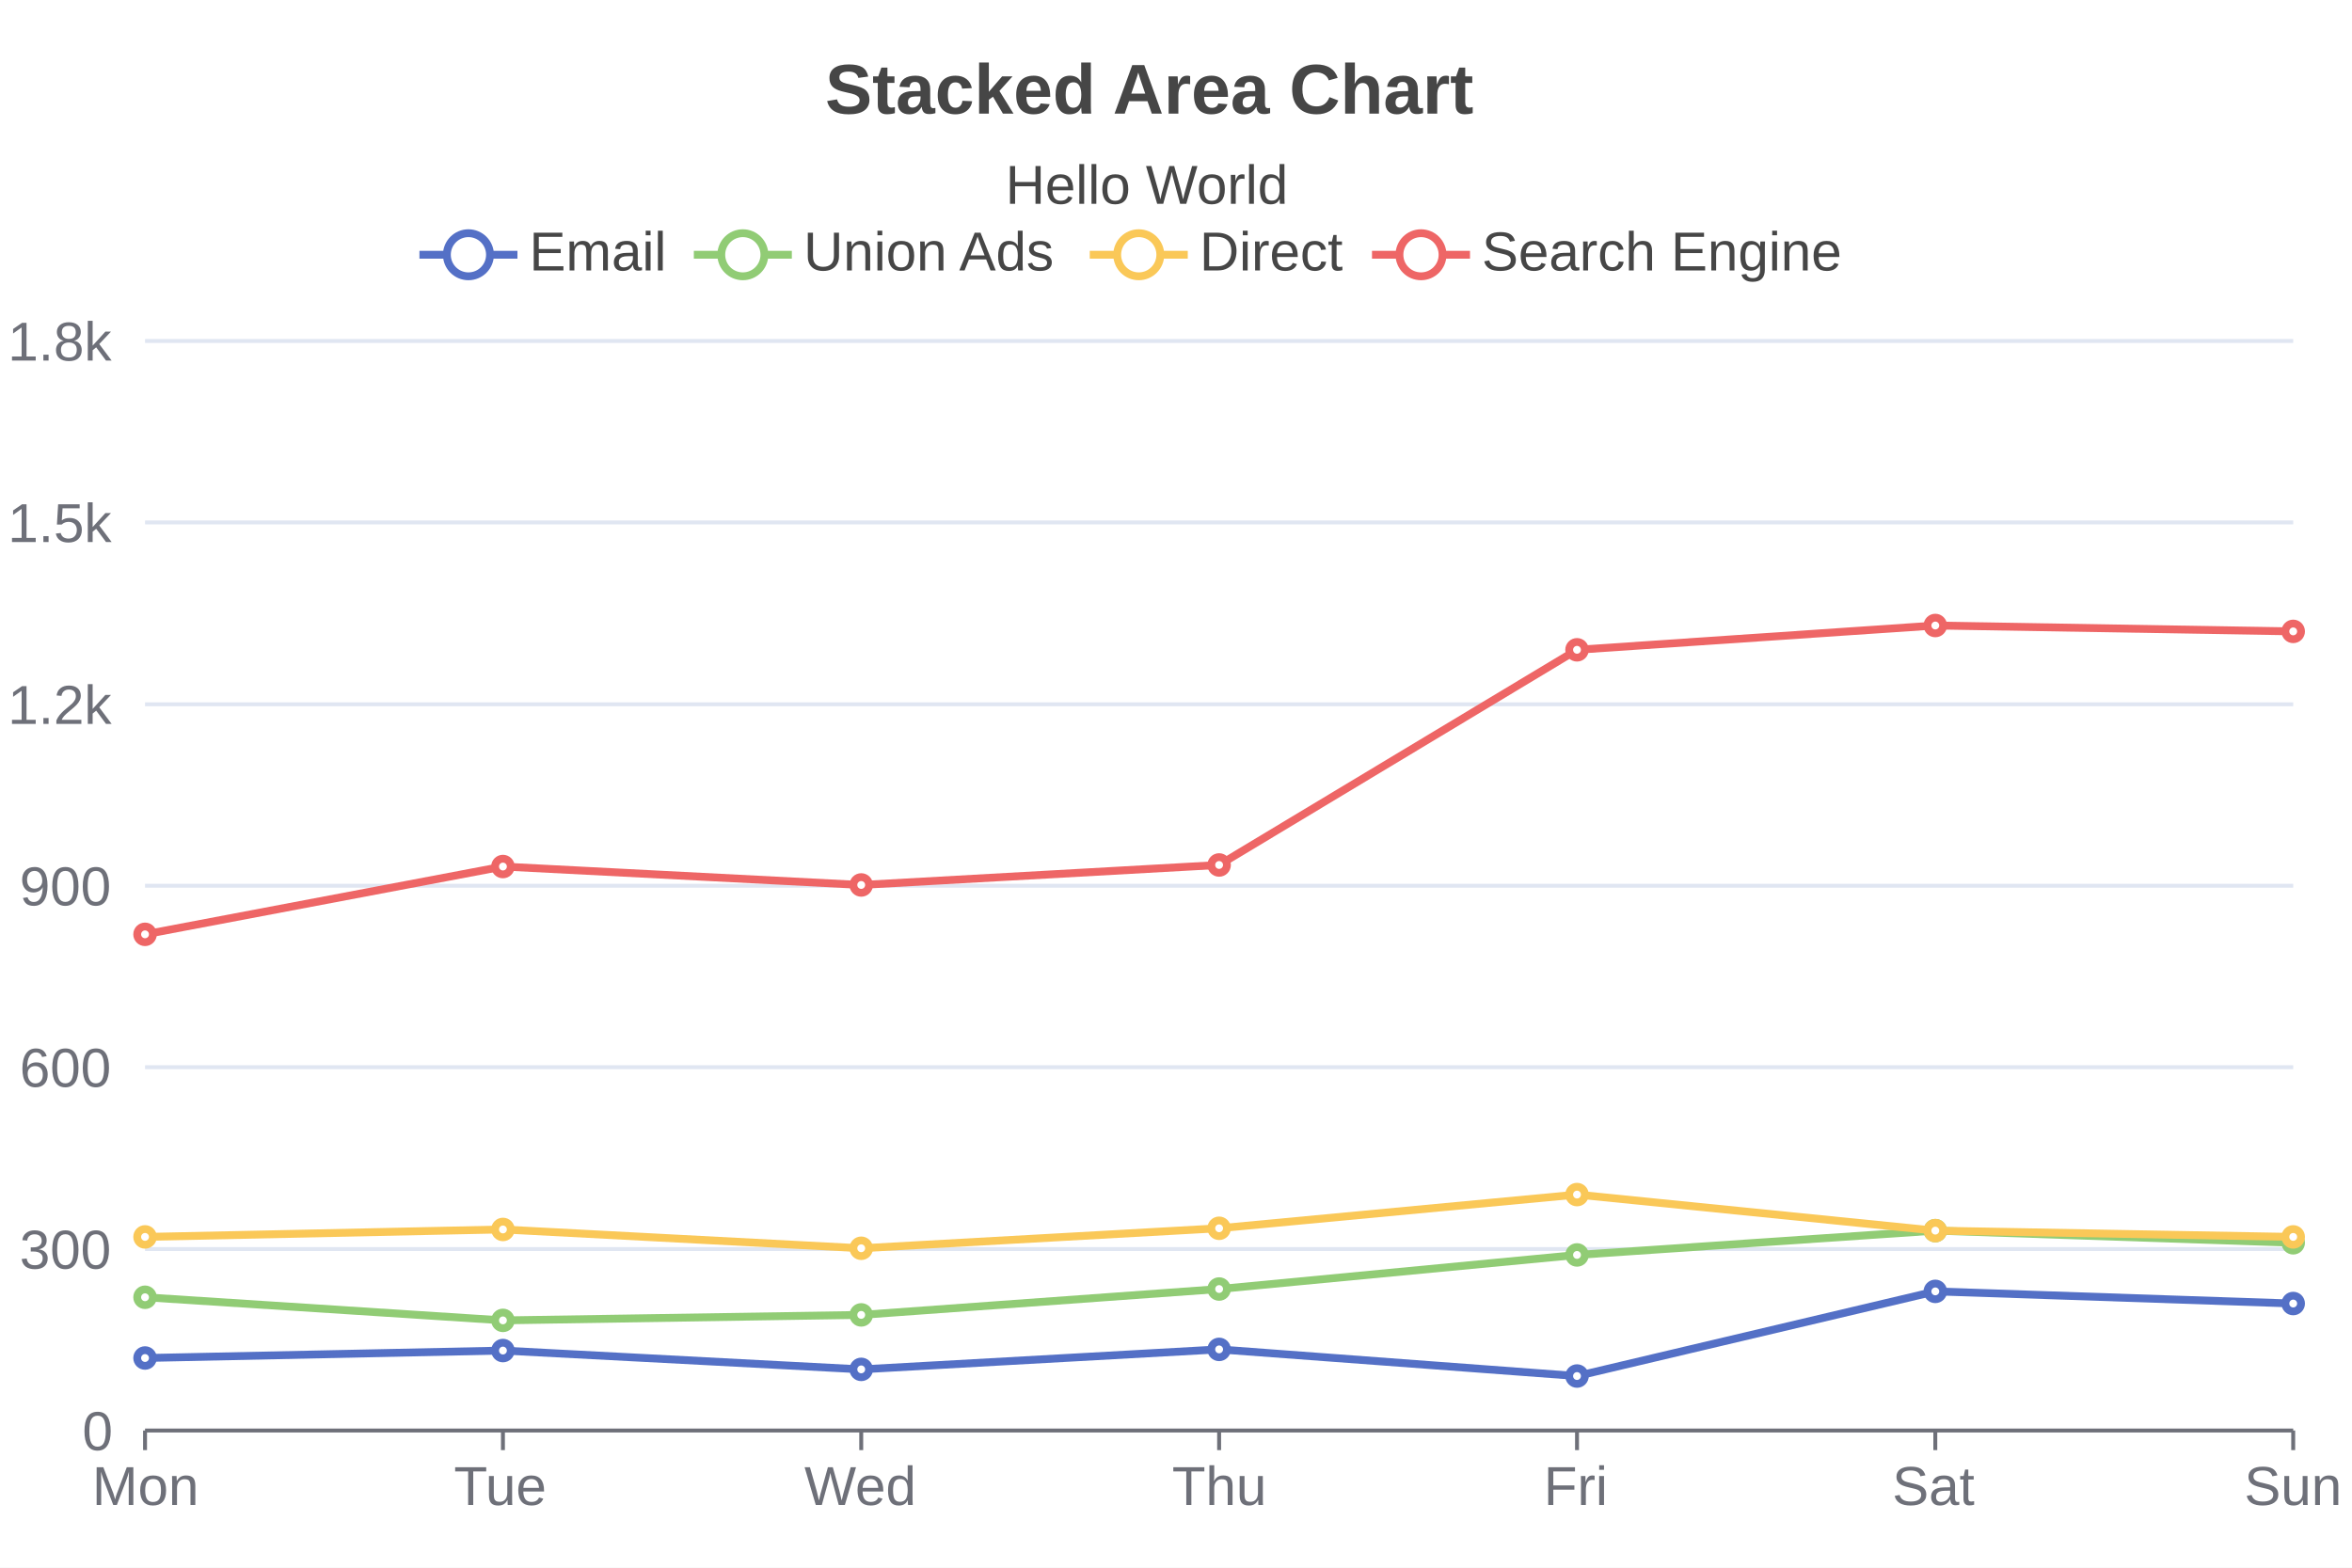
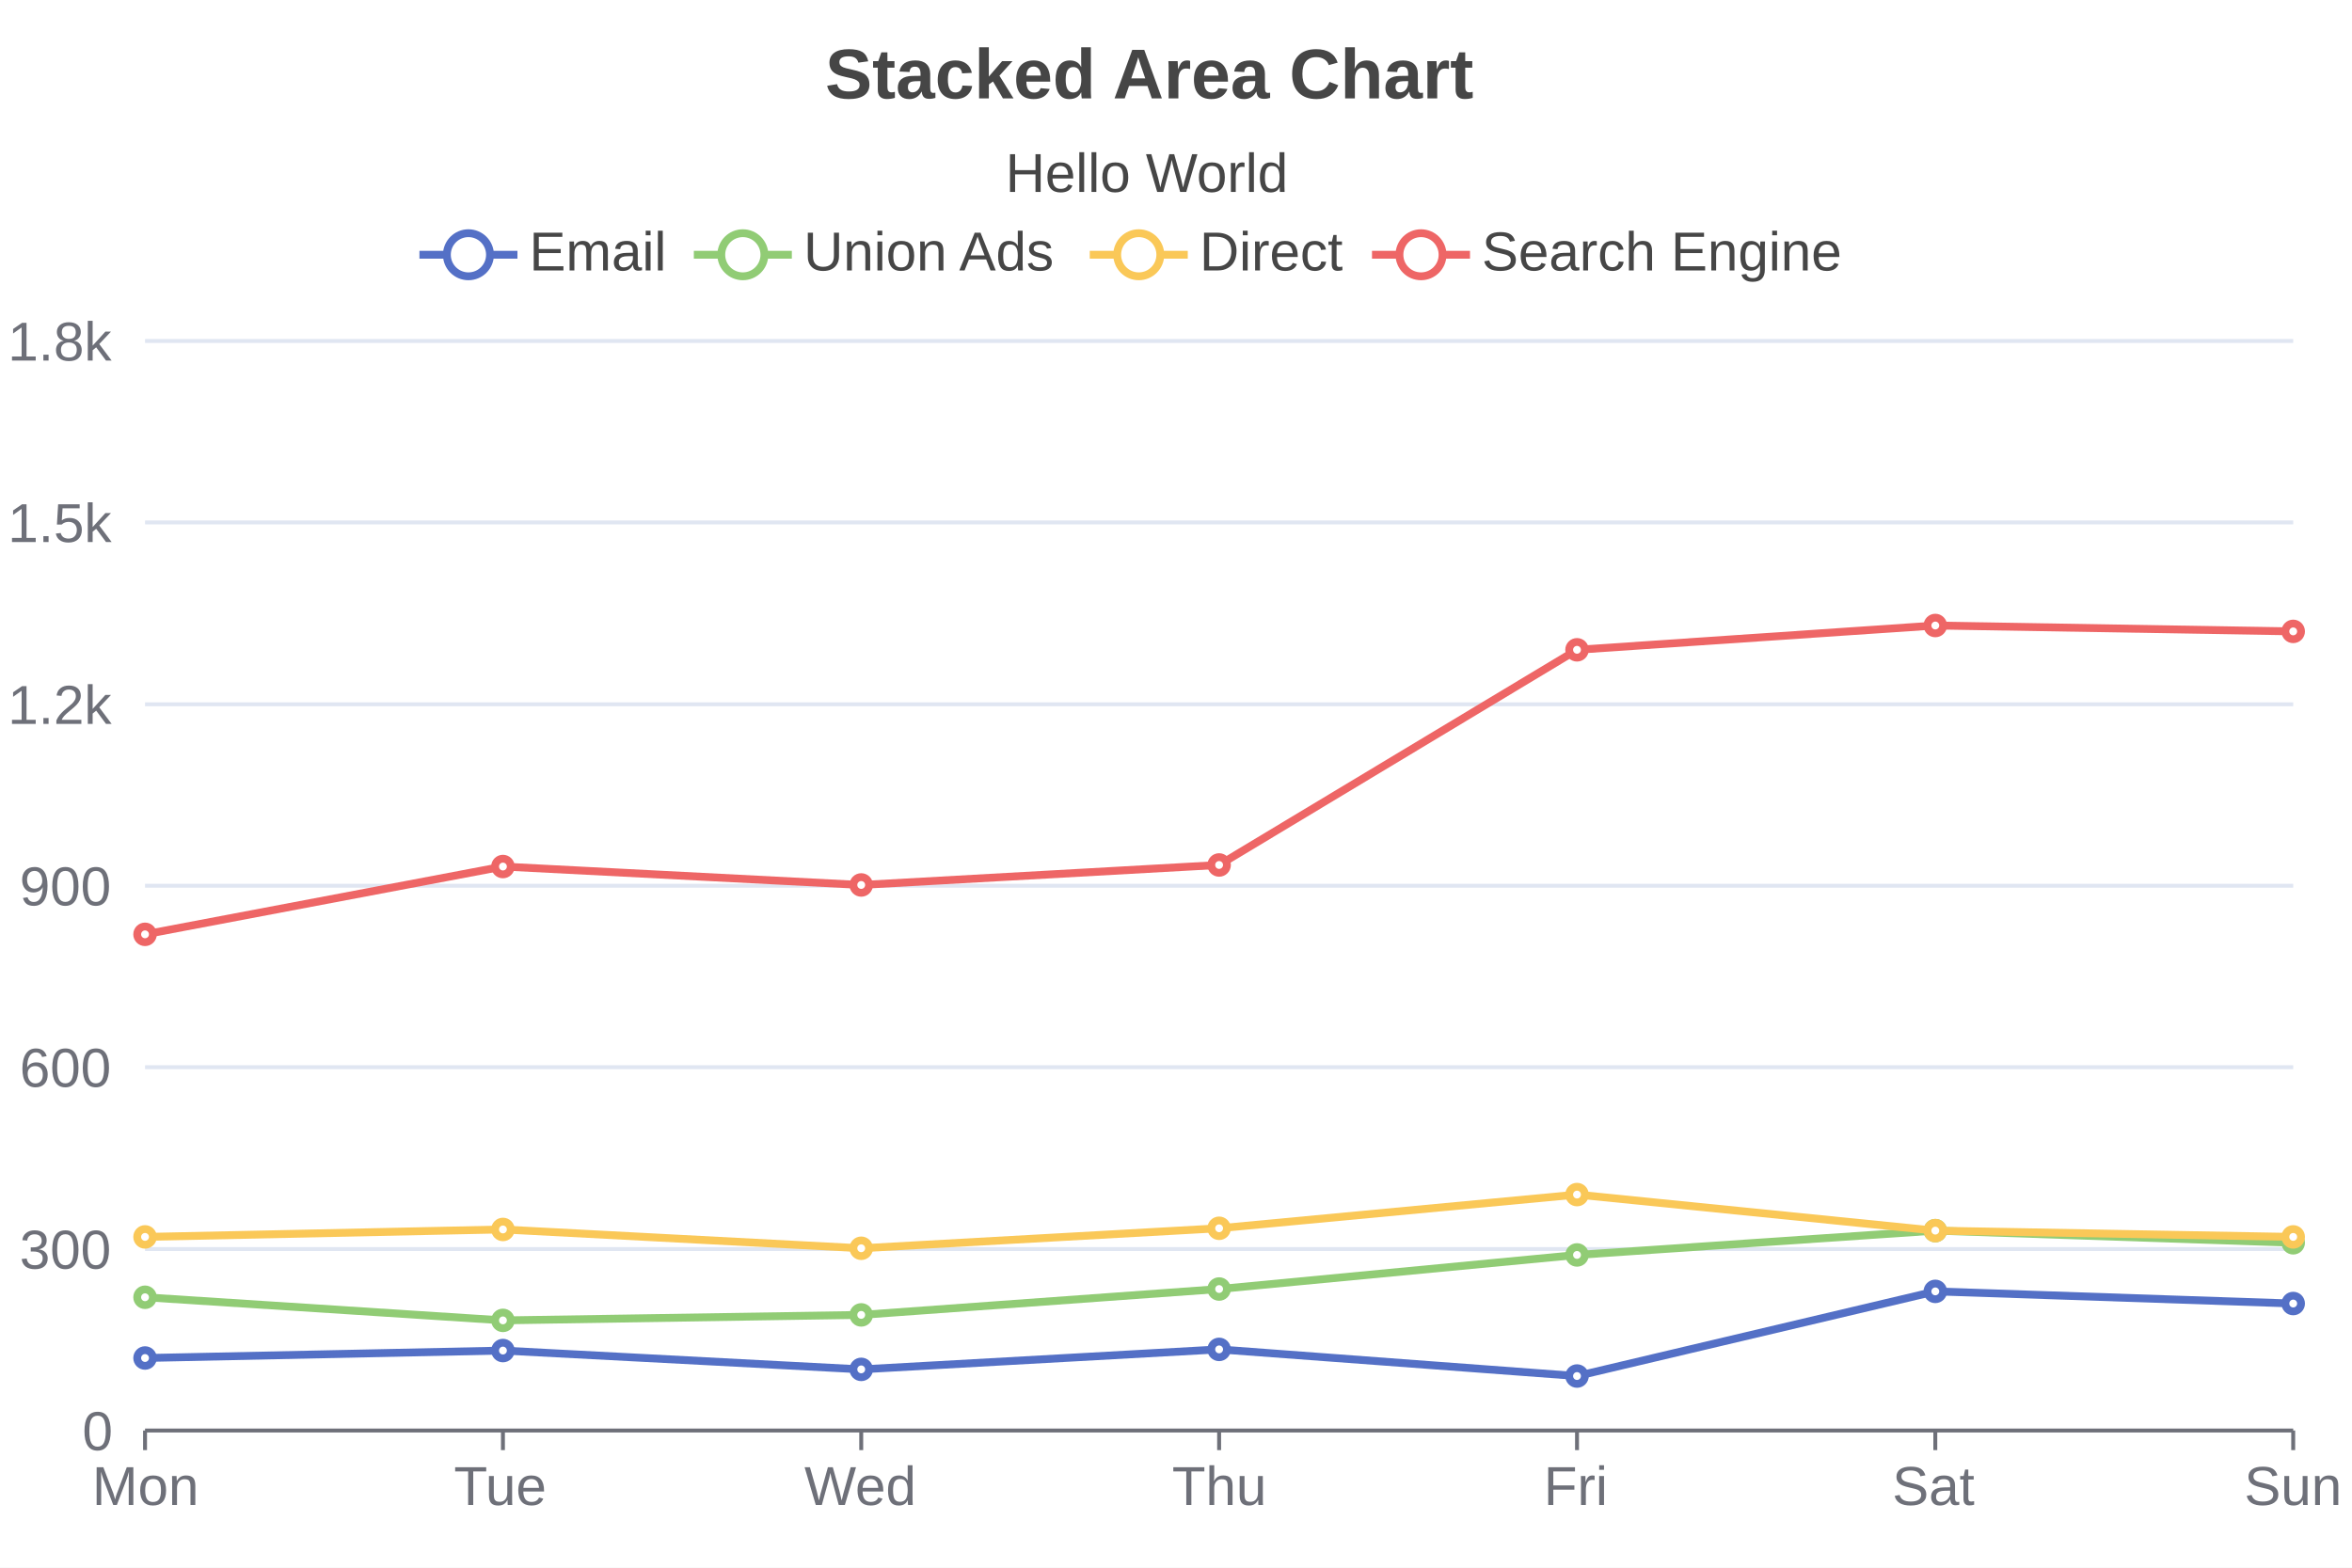
<svg xmlns="http://www.w3.org/2000/svg" width="600" height="400" viewBox="0 0 600 400">
  <rect x="0" y="0" width="600" height="400" fill="#FFFFFF" />
-   <text font-size="18" x="210.5" y="5" dy="24" font-weight="bold" font-family="Arial" fill="#464646">
+   <text font-size="18" x="210.5" y="5" dy="15" font-weight="bold" dominant-baseline="middle" font-family="Arial" fill="#464646">
Stacked Area Chart
</text>
-   <text font-size="14" x="256.5" y="35" dy="17" font-family="Arial" fill="#464646">
+   <text font-size="14" x="256.5" y="35" dy="10" dominant-baseline="middle" font-family="Arial" fill="#464646">
Hello World
</text>
  <g>
    <line stroke-width="2" x1="107" y1="65" x2="132" y2="65" stroke="#5470C6" />
    <circle cx="119.5" cy="65" r="5.5" stroke-width="2" stroke="#5470C6" fill="#FFFFFF" />
    <text font-size="14" x="135" y="69" font-family="Arial" fill="#464646">
Email
</text>
  </g>
  <g>
    <line stroke-width="2" x1="177" y1="65" x2="202" y2="65" stroke="#91CC75" />
    <circle cx="189.5" cy="65" r="5.5" stroke-width="2" stroke="#91CC75" fill="#FFFFFF" />
    <text font-size="14" x="205" y="69" font-family="Arial" fill="#464646">
Union Ads
</text>
  </g>
  <g>
    <line stroke-width="2" x1="278" y1="65" x2="303" y2="65" stroke="#FAC858" />
    <circle cx="290.5" cy="65" r="5.5" stroke-width="2" stroke="#FAC858" fill="#FFFFFF" />
    <text font-size="14" x="306" y="69" font-family="Arial" fill="#464646">
Direct
</text>
  </g>
  <g>
    <line stroke-width="2" x1="350" y1="65" x2="375" y2="65" stroke="#EE6666" />
    <circle cx="362.5" cy="65" r="5.5" stroke-width="2" stroke="#EE6666" fill="#FFFFFF" />
    <text font-size="14" x="378" y="69" font-family="Arial" fill="#464646">
Search Engine
</text>
  </g>
  <g stroke="#E0E6F2">
    <line stroke-width="1" x1="37" y1="87" x2="585" y2="87" />
    <line stroke-width="1" x1="37" y1="133.3" x2="585" y2="133.3" />
    <line stroke-width="1" x1="37" y1="179.7" x2="585" y2="179.7" />
    <line stroke-width="1" x1="37" y1="226" x2="585" y2="226" />
    <line stroke-width="1" x1="37" y1="272.3" x2="585" y2="272.3" />
    <line stroke-width="1" x1="37" y1="318.7" x2="585" y2="318.7" />
  </g>
  <g>
    <text font-size="14" x="2" y="92" font-family="Arial" fill="#6E7079">
1.8k
</text>
    <text font-size="14" x="2" y="138.3" font-family="Arial" fill="#6E7079">
1.5k
</text>
    <text font-size="14" x="2" y="184.7" font-family="Arial" fill="#6E7079">
1.2k
</text>
    <text font-size="14" x="5" y="231" font-family="Arial" fill="#6E7079">
900
</text>
    <text font-size="14" x="5" y="277.3" font-family="Arial" fill="#6E7079">
600
</text>
    <text font-size="14" x="5" y="323.7" font-family="Arial" fill="#6E7079">
300
</text>
    <text font-size="14" x="21" y="370" font-family="Arial" fill="#6E7079">
0
</text>
  </g>
  <g>
    <g stroke="#6E7079">
      <line stroke-width="1" x1="37" y1="365" x2="585" y2="365" />
      <line stroke-width="1" x1="37" y1="365" x2="37" y2="370" />
      <line stroke-width="1" x1="128.3" y1="365" x2="128.3" y2="370" />
      <line stroke-width="1" x1="219.7" y1="365" x2="219.7" y2="370" />
      <line stroke-width="1" x1="311" y1="365" x2="311" y2="370" />
      <line stroke-width="1" x1="402.3" y1="365" x2="402.3" y2="370" />
      <line stroke-width="1" x1="493.7" y1="365" x2="493.7" y2="370" />
      <line stroke-width="1" x1="585" y1="365" x2="585" y2="370" />
    </g>
    <text font-size="14" x="23.5" y="384" font-family="Arial" fill="#6E7079">
Mon
</text>
    <text font-size="14" x="115.8" y="384" font-family="Arial" fill="#6E7079">
Tue
</text>
    <text font-size="14" x="205.2" y="384" font-family="Arial" fill="#6E7079">
Wed
</text>
    <text font-size="14" x="299" y="384" font-family="Arial" fill="#6E7079">
Thu
</text>
    <text font-size="14" x="393.8" y="384" font-family="Arial" fill="#6E7079">
Fri
</text>
    <text font-size="14" x="482.7" y="384" font-family="Arial" fill="#6E7079">
Sat
</text>
    <text font-size="14" x="572.5" y="384" font-family="Arial" fill="#6E7079">
Sun
</text>
  </g>
  <g>
    <path d="M 37 346.5 L 128.3 344.6 L 219.7 349.4 L 311 344.3 L 402.3 351.1 L 493.7 329.5 L 585 332.6" stroke-width="2" fill="none" stroke="#5470C6" />
    <circle cx="37" cy="346.5" r="2" stroke-width="2" stroke="#5470C6" fill="#FFFFFF" />
    <circle cx="128.3" cy="344.6" r="2" stroke-width="2" stroke="#5470C6" fill="#FFFFFF" />
    <circle cx="219.7" cy="349.4" r="2" stroke-width="2" stroke="#5470C6" fill="#FFFFFF" />
    <circle cx="311" cy="344.3" r="2" stroke-width="2" stroke="#5470C6" fill="#FFFFFF" />
    <circle cx="402.3" cy="351.1" r="2" stroke-width="2" stroke="#5470C6" fill="#FFFFFF" />
    <circle cx="493.7" cy="329.5" r="2" stroke-width="2" stroke="#5470C6" fill="#FFFFFF" />
    <circle cx="585" cy="332.6" r="2" stroke-width="2" stroke="#5470C6" fill="#FFFFFF" />
  </g>
  <g>
    <path d="M 37 331 L 128.3 336.9 L 219.7 335.5 L 311 328.9 L 402.3 320.2 L 493.7 314 L 585 317.1" stroke-width="2" fill="none" stroke="#91CC75" />
    <circle cx="37" cy="331" r="2" stroke-width="2" stroke="#91CC75" fill="#FFFFFF" />
    <circle cx="128.3" cy="336.9" r="2" stroke-width="2" stroke="#91CC75" fill="#FFFFFF" />
    <circle cx="219.7" cy="335.5" r="2" stroke-width="2" stroke="#91CC75" fill="#FFFFFF" />
    <circle cx="311" cy="328.9" r="2" stroke-width="2" stroke="#91CC75" fill="#FFFFFF" />
    <circle cx="402.3" cy="320.2" r="2" stroke-width="2" stroke="#91CC75" fill="#FFFFFF" />
    <circle cx="493.7" cy="314" r="2" stroke-width="2" stroke="#91CC75" fill="#FFFFFF" />
    <circle cx="585" cy="317.1" r="2" stroke-width="2" stroke="#91CC75" fill="#FFFFFF" />
  </g>
  <g>
    <path d="M 37 315.6 L 128.3 313.7 L 219.7 318.5 L 311 313.4 L 402.3 304.8 L 493.7 314 L 585 315.6" stroke-width="2" fill="none" stroke="#FAC858" />
    <circle cx="37" cy="315.6" r="2" stroke-width="2" stroke="#FAC858" fill="#FFFFFF" />
    <circle cx="128.3" cy="313.7" r="2" stroke-width="2" stroke="#FAC858" fill="#FFFFFF" />
    <circle cx="219.7" cy="318.5" r="2" stroke-width="2" stroke="#FAC858" fill="#FFFFFF" />
    <circle cx="311" cy="313.4" r="2" stroke-width="2" stroke="#FAC858" fill="#FFFFFF" />
    <circle cx="402.3" cy="304.8" r="2" stroke-width="2" stroke="#FAC858" fill="#FFFFFF" />
    <circle cx="493.7" cy="314" r="2" stroke-width="2" stroke="#FAC858" fill="#FFFFFF" />
    <circle cx="585" cy="315.6" r="2" stroke-width="2" stroke="#FAC858" fill="#FFFFFF" />
  </g>
  <g>
    <path d="M 37 238.4 L 128.3 221.1 L 219.7 225.8 L 311 220.7 L 402.3 165.8 L 493.7 159.6 L 585 161.1" stroke-width="2" fill="none" stroke="#EE6666" />
    <circle cx="37" cy="238.4" r="2" stroke-width="2" stroke="#EE6666" fill="#FFFFFF" />
    <circle cx="128.3" cy="221.1" r="2" stroke-width="2" stroke="#EE6666" fill="#FFFFFF" />
    <circle cx="219.7" cy="225.8" r="2" stroke-width="2" stroke="#EE6666" fill="#FFFFFF" />
    <circle cx="311" cy="220.7" r="2" stroke-width="2" stroke="#EE6666" fill="#FFFFFF" />
    <circle cx="402.3" cy="165.8" r="2" stroke-width="2" stroke="#EE6666" fill="#FFFFFF" />
    <circle cx="493.7" cy="159.6" r="2" stroke-width="2" stroke="#EE6666" fill="#FFFFFF" />
    <circle cx="585" cy="161.1" r="2" stroke-width="2" stroke="#EE6666" fill="#FFFFFF" />
  </g>
</svg>
